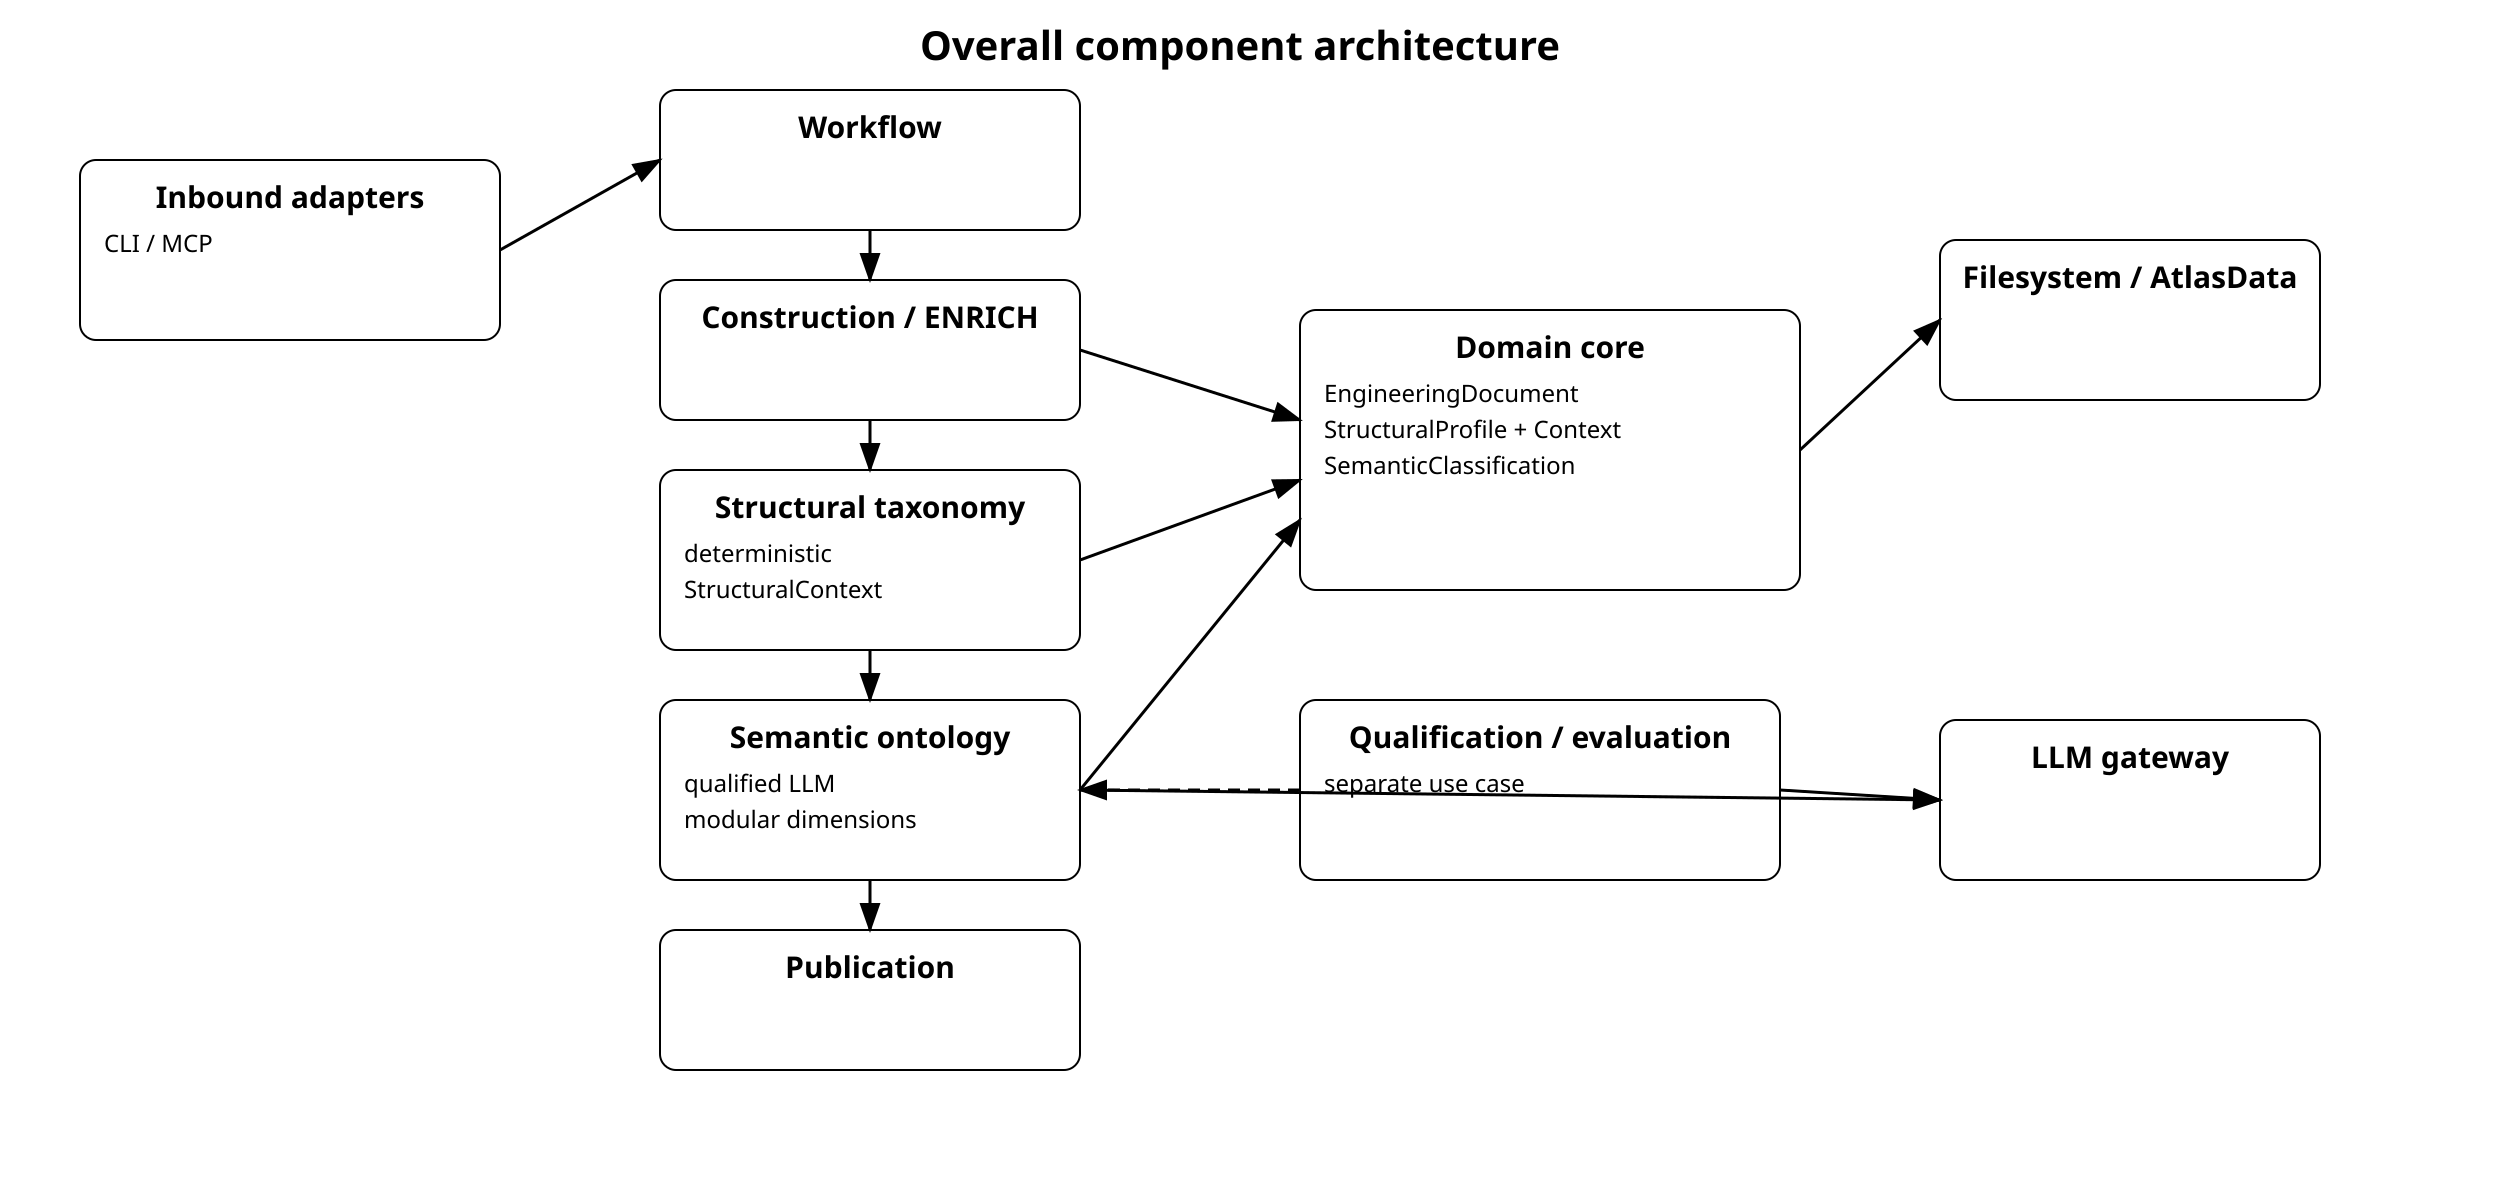
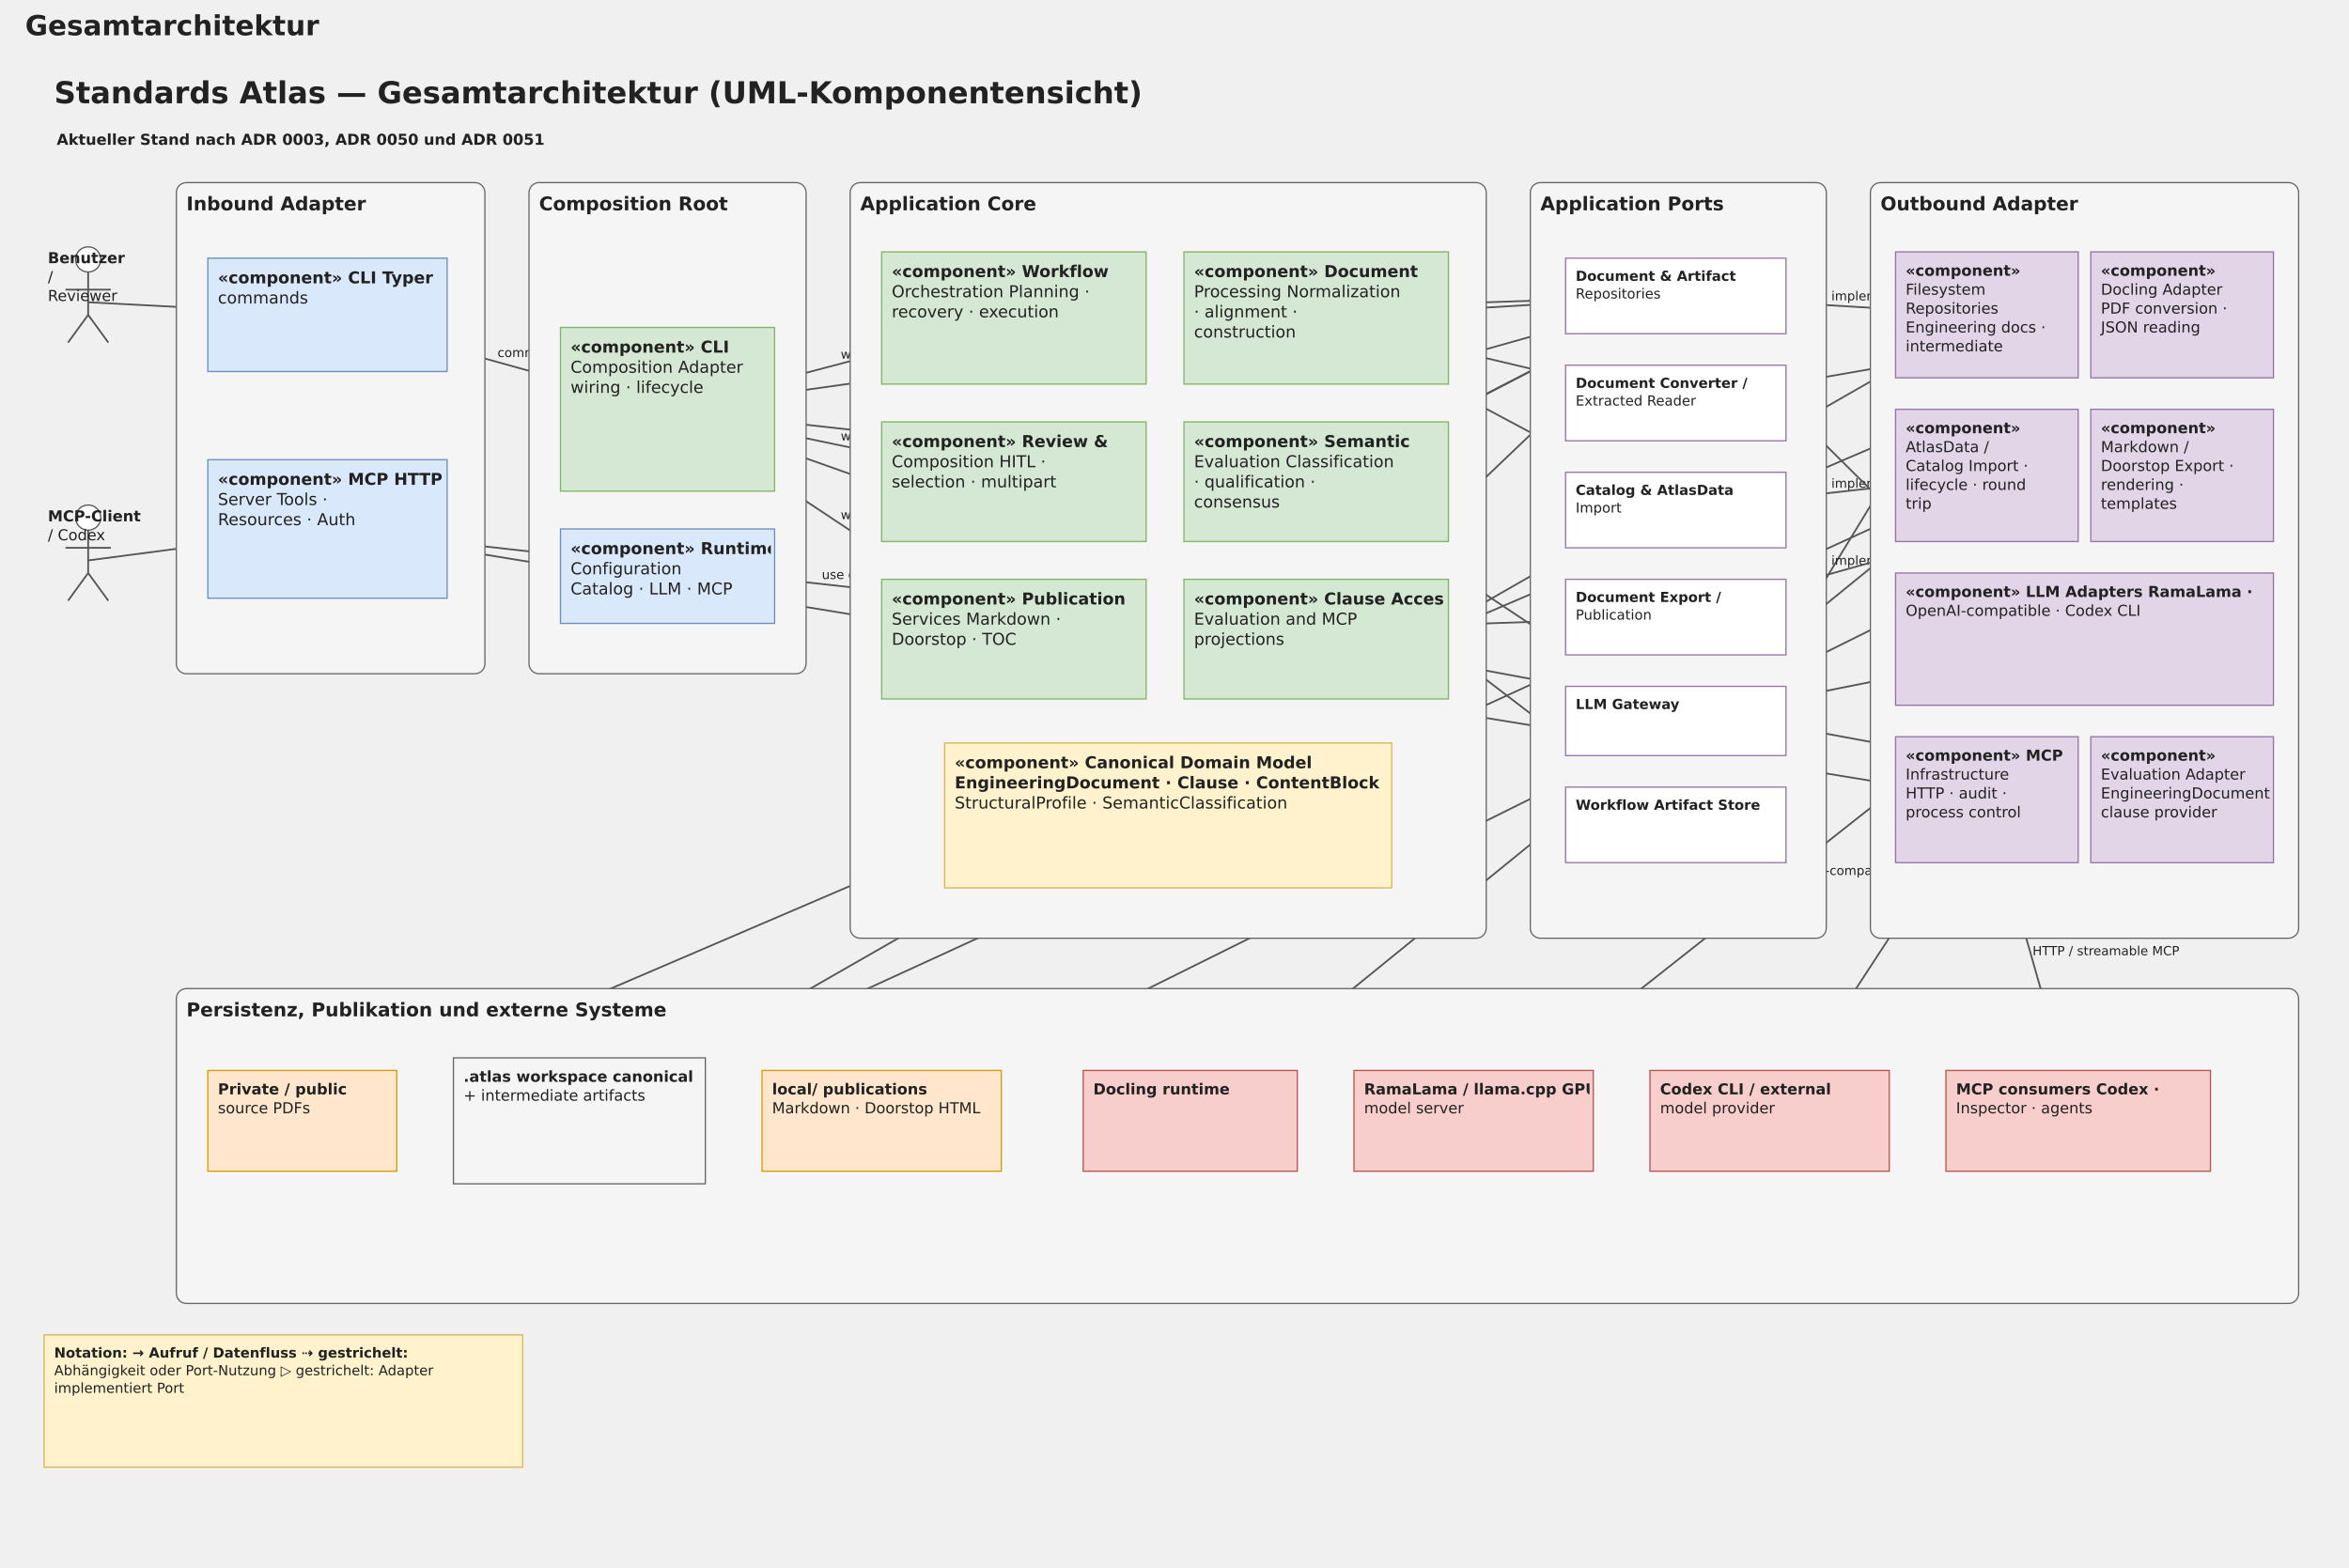
- <svg xmlns="http://www.w3.org/2000/svg" width="1250" height="600" viewBox="0 0 1250 600">
+ <svg xmlns="http://www.w3.org/2000/svg" width="1865" height="1245" viewBox="0 0 1865 1245">
  <defs>
-     <marker id="arrow" markerWidth="10" markerHeight="7" refX="9" refY="3.5" orient="auto">
-       <polygon points="0 0, 10 3.5, 0 7" fill="black" />
+     <marker id="arrow" markerWidth="8" markerHeight="8" refX="7" refY="4" orient="auto">
+       <path d="M0,0 L8,4 L0,8 z" fill="#555" />
    </marker>
  </defs>
-   <rect width="100%" height="100%" fill="white" />
-   <text x="620" y="30" font-family="sans-serif" font-size="20" font-weight="bold" text-anchor="middle">Overall component architecture</text>
-   <rect x="40" y="80" width="210" height="90" rx="8" fill="white" stroke="black" />
-   <text x="145.0" y="104" font-family="sans-serif" font-size="15" font-weight="bold" text-anchor="middle">Inbound adapters</text>
-   <text x="52" y="126" font-family="sans-serif" font-size="12" font-weight="normal" text-anchor="start">CLI / MCP</text>
-   <rect x="330" y="45" width="210" height="70" rx="8" fill="white" stroke="black" />
-   <text x="435.0" y="69" font-family="sans-serif" font-size="15" font-weight="bold" text-anchor="middle">Workflow</text>
-   <rect x="330" y="140" width="210" height="70" rx="8" fill="white" stroke="black" />
-   <text x="435.0" y="164" font-family="sans-serif" font-size="15" font-weight="bold" text-anchor="middle">Construction / ENRICH</text>
-   <rect x="330" y="235" width="210" height="90" rx="8" fill="white" stroke="black" />
-   <text x="435.0" y="259" font-family="sans-serif" font-size="15" font-weight="bold" text-anchor="middle">Structural taxonomy</text>
-   <text x="342" y="281" font-family="sans-serif" font-size="12" font-weight="normal" text-anchor="start">deterministic</text>
-   <text x="342" y="299" font-family="sans-serif" font-size="12" font-weight="normal" text-anchor="start">StructuralContext</text>
-   <rect x="330" y="350" width="210" height="90" rx="8" fill="white" stroke="black" />
-   <text x="435.0" y="374" font-family="sans-serif" font-size="15" font-weight="bold" text-anchor="middle">Semantic ontology</text>
-   <text x="342" y="396" font-family="sans-serif" font-size="12" font-weight="normal" text-anchor="start">qualified LLM</text>
-   <text x="342" y="414" font-family="sans-serif" font-size="12" font-weight="normal" text-anchor="start">modular dimensions</text>
-   <rect x="330" y="465" width="210" height="70" rx="8" fill="white" stroke="black" />
-   <text x="435.0" y="489" font-family="sans-serif" font-size="15" font-weight="bold" text-anchor="middle">Publication</text>
-   <rect x="650" y="350" width="240" height="90" rx="8" fill="white" stroke="black" />
-   <text x="770.0" y="374" font-family="sans-serif" font-size="15" font-weight="bold" text-anchor="middle">Qualification / evaluation</text>
-   <text x="662" y="396" font-family="sans-serif" font-size="12" font-weight="normal" text-anchor="start">separate use case</text>
-   <rect x="650" y="155" width="250" height="140" rx="8" fill="white" stroke="black" />
-   <text x="775.0" y="179" font-family="sans-serif" font-size="15" font-weight="bold" text-anchor="middle">Domain core</text>
-   <text x="662" y="201" font-family="sans-serif" font-size="12" font-weight="normal" text-anchor="start">EngineeringDocument</text>
-   <text x="662" y="219" font-family="sans-serif" font-size="12" font-weight="normal" text-anchor="start">StructuralProfile + Context</text>
-   <text x="662" y="237" font-family="sans-serif" font-size="12" font-weight="normal" text-anchor="start">SemanticClassification</text>
-   <rect x="970" y="120" width="190" height="80" rx="8" fill="white" stroke="black" />
-   <text x="1065.0" y="144" font-family="sans-serif" font-size="15" font-weight="bold" text-anchor="middle">Filesystem / AtlasData</text>
-   <rect x="970" y="360" width="190" height="80" rx="8" fill="white" stroke="black" />
-   <text x="1065.0" y="384" font-family="sans-serif" font-size="15" font-weight="bold" text-anchor="middle">LLM gateway</text>
-   <line x1="250" y1="125" x2="330" y2="80" stroke="black" stroke-width="1.5" marker-end="url(#arrow)" />
-   <line x1="435" y1="115" x2="435" y2="140" stroke="black" stroke-width="1.5" marker-end="url(#arrow)" />
-   <line x1="435" y1="210" x2="435" y2="235" stroke="black" stroke-width="1.5" marker-end="url(#arrow)" />
-   <line x1="435" y1="325" x2="435" y2="350" stroke="black" stroke-width="1.5" marker-end="url(#arrow)" />
-   <line x1="435" y1="440" x2="435" y2="465" stroke="black" stroke-width="1.5" marker-end="url(#arrow)" />
-   <line x1="540" y1="175" x2="650" y2="210" stroke="black" stroke-width="1.5" marker-end="url(#arrow)" />
-   <line x1="540" y1="280" x2="650" y2="240" stroke="black" stroke-width="1.5" marker-end="url(#arrow)" />
-   <line x1="540" y1="395" x2="650" y2="260" stroke="black" stroke-width="1.5" marker-end="url(#arrow)" />
-   <line x1="900" y1="225" x2="970" y2="160" stroke="black" stroke-width="1.5" marker-end="url(#arrow)" />
-   <line x1="540" y1="395" x2="970" y2="400" stroke="black" stroke-width="1.5" marker-end="url(#arrow)" />
-   <line x1="890" y1="395" x2="970" y2="400" stroke="black" stroke-width="1.5" marker-end="url(#arrow)" />
-   <line x1="650" y1="395" x2="540" y2="395" stroke="black" stroke-width="1.5" marker-end="url(#arrow)" stroke-dasharray="6 4" />
+   <style>text{font-family:DejaVu Sans,Arial,sans-serif;fill:#222}.title{font-size:22px;font-weight:bold}.label{font-size:12px}.small{font-size:10px}.edge{stroke:#555;stroke-width:1.4;fill:none}</style>
+   <g transform="translate(0,0)">
+     <text x="20" y="28" class="title">Gesamtarchitektur</text>
+     <line class="edge" x1="70.0" y1="240.0" x2="260.0" y2="250.0" marker-end="url(#arrow)" />
+     <text x="165.0" y="241.0" class="small">uses</text>
+     <line class="edge" x1="70.0" y1="445.0" x2="260.0" y2="420.0" marker-end="url(#arrow)" />
+     <text x="165.0" y="428.5" class="small">MCP</text>
+     <line class="edge" x1="260.0" y1="250.0" x2="530.0" y2="325.0" marker-end="url(#arrow)" />
+     <text x="395.0" y="283.5" class="small">commands</text>
+     <line class="edge" x1="260.0" y1="420.0" x2="1045.0" y2="507.5" marker-end="url(#arrow)" />
+     <text x="652.5" y="459.75" class="small">use cases</text>
+     <line class="edge" x1="530.0" y1="457.5" x2="530.0" y2="325.0" marker-end="url(#arrow)" />
+     <text x="530.0" y="387.25" class="small">configuration</text>
+     <line class="edge" x1="530.0" y1="325.0" x2="805.0" y2="252.5" marker-end="url(#arrow)" />
+     <text x="667.5" y="284.75" class="small">wires</text>
+     <line class="edge" x1="530.0" y1="325.0" x2="1045.0" y2="252.5" marker-end="url(#arrow)" />
+     <text x="787.5" y="284.75" class="small">wires</text>
+     <line class="edge" x1="530.0" y1="325.0" x2="805.0" y2="382.5" marker-end="url(#arrow)" />
+     <text x="667.5" y="349.75" class="small">wires</text>
+     <line class="edge" x1="530.0" y1="325.0" x2="1045.0" y2="382.5" marker-end="url(#arrow)" />
+     <text x="787.5" y="349.75" class="small">wires</text>
+     <line class="edge" x1="530.0" y1="325.0" x2="805.0" y2="507.5" marker-end="url(#arrow)" />
+     <text x="667.5" y="412.25" class="small">wires</text>
+     <line class="edge" x1="530.0" y1="325.0" x2="1045.0" y2="507.5" marker-end="url(#arrow)" />
+     <text x="787.5" y="412.25" class="small">wires</text>
+     <line class="edge" x1="805.0" y1="252.5" x2="927.5" y2="647.5" marker-end="url(#arrow)" />
+     <text x="866.25" y="446.0" class="small">uses</text>
+     <line class="edge" x1="1045.0" y1="252.5" x2="927.5" y2="647.5" marker-end="url(#arrow)" />
+     <text x="986.25" y="446.0" class="small">uses</text>
+     <line class="edge" x1="805.0" y1="382.5" x2="927.5" y2="647.5" marker-end="url(#arrow)" />
+     <text x="866.25" y="511.0" class="small">uses</text>
+     <line class="edge" x1="1045.0" y1="382.5" x2="927.5" y2="647.5" marker-end="url(#arrow)" />
+     <text x="986.25" y="511.0" class="small">uses</text>
+     <line class="edge" x1="805.0" y1="507.5" x2="927.5" y2="647.5" marker-end="url(#arrow)" />
+     <text x="866.25" y="573.5" class="small">uses</text>
+     <line class="edge" x1="1045.0" y1="507.5" x2="927.5" y2="647.5" marker-end="url(#arrow)" />
+     <text x="986.25" y="573.5" class="small">uses</text>
+     <line class="edge" x1="805.0" y1="252.5" x2="1330.5" y2="655.0" marker-end="url(#arrow)" />
+     <line class="edge" x1="805.0" y1="252.5" x2="1330.5" y2="235.0" marker-end="url(#arrow)" />
+     <line class="edge" x1="1045.0" y1="252.5" x2="1330.5" y2="235.0" marker-end="url(#arrow)" />
+     <line class="edge" x1="1045.0" y1="252.5" x2="1330.5" y2="320.0" marker-end="url(#arrow)" />
+     <line class="edge" x1="1045.0" y1="252.5" x2="1330.5" y2="405.0" marker-end="url(#arrow)" />
+     <line class="edge" x1="805.0" y1="382.5" x2="1330.5" y2="235.0" marker-end="url(#arrow)" />
+     <line class="edge" x1="1045.0" y1="382.5" x2="1330.5" y2="572.5" marker-end="url(#arrow)" />
+     <line class="edge" x1="1045.0" y1="382.5" x2="1330.5" y2="235.0" marker-end="url(#arrow)" />
+     <line class="edge" x1="805.0" y1="507.5" x2="1330.5" y2="490.0" marker-end="url(#arrow)" />
+     <line class="edge" x1="805.0" y1="507.5" x2="1330.5" y2="235.0" marker-end="url(#arrow)" />
+     <line class="edge" x1="1045.0" y1="507.5" x2="1330.5" y2="235.0" marker-end="url(#arrow)" />
+     <line class="edge" x1="1577.5" y1="250.0" x2="1330.5" y2="235.0" marker-end="url(#arrow)" />
+     <text x="1454.0" y="238.5" class="small">implements</text>
+     <line class="edge" x1="1577.5" y1="250.0" x2="1330.5" y2="655.0" marker-end="url(#arrow)" />
+     <text x="1454.0" y="448.5" class="small">implements</text>
+     <line class="edge" x1="1732.5" y1="250.0" x2="1330.5" y2="320.0" marker-end="url(#arrow)" />
+     <text x="1531.5" y="281.0" class="small">implements</text>
+     <line class="edge" x1="1577.5" y1="377.5" x2="1330.5" y2="405.0" marker-end="url(#arrow)" />
+     <text x="1454.0" y="387.25" class="small">implements</text>
+     <line class="edge" x1="1732.5" y1="377.5" x2="1330.5" y2="490.0" marker-end="url(#arrow)" />
+     <text x="1531.5" y="429.75" class="small">implements</text>
+     <line class="edge" x1="1655.0" y1="507.5" x2="1330.5" y2="572.5" marker-end="url(#arrow)" />
+     <text x="1492.75" y="536.0" class="small">implements</text>
+     <line class="edge" x1="1732.5" y1="635.0" x2="1330.5" y2="235.0" marker-end="url(#arrow)" />
+     <text x="1531.5" y="431.0" class="small">implements</text>
+     <line class="edge" x1="240.0" y1="890.0" x2="1732.5" y2="250.0" marker-end="url(#arrow)" />
+     <text x="986.25" y="566.0" class="small">input</text>
+     <line class="edge" x1="1732.5" y1="250.0" x2="945.0" y2="890.0" marker-end="url(#arrow)" />
+     <text x="1338.75" y="566.0" class="small">converts</text>
+     <line class="edge" x1="1577.5" y1="250.0" x2="460.0" y2="890.0" marker-end="url(#arrow)" />
+     <text x="1018.75" y="566.0" class="small">read / write</text>
+     <line class="edge" x1="1577.5" y1="377.5" x2="460.0" y2="890.0" marker-end="url(#arrow)" />
+     <text x="1018.75" y="629.75" class="small">read / write</text>
+     <line class="edge" x1="1732.5" y1="377.5" x2="700.0" y2="890.0" marker-end="url(#arrow)" />
+     <text x="1216.25" y="629.75" class="small">publish</text>
+     <line class="edge" x1="1655.0" y1="507.5" x2="1170.0" y2="890.0" marker-end="url(#arrow)" />
+     <text x="1412.5" y="694.75" class="small">OpenAI-compatible API</text>
+     <line class="edge" x1="1655.0" y1="507.5" x2="1405.0" y2="890.0" marker-end="url(#arrow)" />
+     <text x="1530.0" y="694.75" class="small">CLI invocation</text>
+     <line class="edge" x1="1577.5" y1="635.0" x2="1650.0" y2="890.0" marker-end="url(#arrow)" />
+     <text x="1613.75" y="758.5" class="small">HTTP / streamable MCP</text>
+     <line class="edge" x1="260.0" y1="420.0" x2="1577.5" y2="635.0" marker-end="url(#arrow)" />
+     <text x="918.75" y="523.5" class="small">transport</text>
+     <line class="edge" x1="1045.0" y1="507.5" x2="1732.5" y2="635.0" marker-end="url(#arrow)" />
+     <text x="1388.75" y="567.25" class="small">projection</text>
+     <rect x="35.0" y="60.0" width="1300.0" height="36.0" rx="0" fill="none" stroke="none" />
+     <clipPath id="clip_title_0">
+       <rect x="38.0" y="63.0" width="1294.0" height="30.0" />
+     </clipPath>
+     <text x="43.0" y="82.0" font-size="24" font-weight="bold" clip-path="url(#clip_title_0)">Standards Atlas — Gesamtarchitektur (UML-Komponentensicht)</text>
+     <rect x="37.0" y="96.0" width="700.0" height="24.0" rx="0" fill="none" stroke="none" />
+     <clipPath id="clip_subtitle_0">
+       <rect x="40.0" y="99.0" width="694.0" height="18.0" />
+     </clipPath>
+     <text x="45.0" y="115.0" font-size="12" font-weight="bold" clip-path="url(#clip_subtitle_0)">Aktueller Stand nach ADR 0003, ADR 0050 und ADR 0051</text>
+     <circle cx="70.0" cy="206.0" r="10" fill="white" stroke="#555" />
+     <line class="edge" x1="70.0" y1="216.0" x2="70.0" y2="250.0" />
+     <line class="edge" x1="52.0" y1="230.0" x2="88.0" y2="230.0" />
+     <line class="edge" x1="70.0" y1="250.0" x2="54.0" y2="272.0" />
+     <line class="edge" x1="70.0" y1="250.0" x2="86.0" y2="272.0" />
+     <text x="38.0" y="209.0" font-size="12" font-weight="bold">Benutzer</text>
+     <text x="38.0" y="224.0" font-size="12">/</text>
+     <text x="38.0" y="239.0" font-size="12">Reviewer</text>
+     <circle cx="70.0" cy="411.0" r="10" fill="white" stroke="#555" />
+     <line class="edge" x1="70.0" y1="421.0" x2="70.0" y2="455.0" />
+     <line class="edge" x1="52.0" y1="435.0" x2="88.0" y2="435.0" />
+     <line class="edge" x1="70.0" y1="455.0" x2="54.0" y2="477.0" />
+     <line class="edge" x1="70.0" y1="455.0" x2="86.0" y2="477.0" />
+     <text x="38.0" y="414.0" font-size="12" font-weight="bold">MCP-Client</text>
+     <text x="38.0" y="429.0" font-size="12">/ Codex</text>
+     <rect x="140.0" y="145.0" width="245.0" height="390.0" rx="8" fill="#f5f5f5" stroke="#666666" />
+     <clipPath id="clip_inbound_box_0">
+       <rect x="143.0" y="148.0" width="239.0" height="384.0" />
+     </clipPath>
+     <text x="148.0" y="167.0" font-size="15" font-weight="bold" clip-path="url(#clip_inbound_box_0)">Inbound Adapter</text>
+     <rect x="165.0" y="205.0" width="190.0" height="90.0" rx="0" fill="#dae8fc" stroke="#6c8ebf" />
+     <clipPath id="clip_cli_0">
+       <rect x="168.0" y="208.0" width="184.0" height="84.0" />
+     </clipPath>
+     <text x="173.0" y="225.0" font-size="13" font-weight="bold" clip-path="url(#clip_cli_0)">«component» CLI Typer</text>
+     <text x="173.0" y="241.0" font-size="13" clip-path="url(#clip_cli_0)">commands</text>
+     <rect x="165.0" y="365.0" width="190.0" height="110.0" rx="0" fill="#dae8fc" stroke="#6c8ebf" />
+     <clipPath id="clip_mcp_0">
+       <rect x="168.0" y="368.0" width="184.0" height="104.0" />
+     </clipPath>
+     <text x="173.0" y="385.0" font-size="13" font-weight="bold" clip-path="url(#clip_mcp_0)">«component» MCP HTTP</text>
+     <text x="173.0" y="401.0" font-size="13" clip-path="url(#clip_mcp_0)">Server Tools ·</text>
+     <text x="173.0" y="417.0" font-size="13" clip-path="url(#clip_mcp_0)">Resources · Auth</text>
+     <rect x="420.0" y="145.0" width="220.0" height="390.0" rx="8" fill="#f5f5f5" stroke="#666666" />
+     <clipPath id="clip_composition_box_0">
+       <rect x="423.0" y="148.0" width="214.0" height="384.0" />
+     </clipPath>
+     <text x="428.0" y="167.0" font-size="15" font-weight="bold" clip-path="url(#clip_composition_box_0)">Composition Root</text>
+     <rect x="445.0" y="260.0" width="170.0" height="130.0" rx="0" fill="#d5e8d4" stroke="#82b366" />
+     <clipPath id="clip_composition_0">
+       <rect x="448.0" y="263.0" width="164.0" height="124.0" />
+     </clipPath>
+     <text x="453.0" y="280.0" font-size="13" font-weight="bold" clip-path="url(#clip_composition_0)">«component» CLI</text>
+     <text x="453.0" y="296.0" font-size="13" clip-path="url(#clip_composition_0)">Composition Adapter</text>
+     <text x="453.0" y="312.0" font-size="13" clip-path="url(#clip_composition_0)">wiring · lifecycle</text>
+     <rect x="445.0" y="420.0" width="170.0" height="75.0" rx="0" fill="#dae8fc" stroke="#6c8ebf" />
+     <clipPath id="clip_config_0">
+       <rect x="448.0" y="423.0" width="164.0" height="69.0" />
+     </clipPath>
+     <text x="453.0" y="440.0" font-size="13" font-weight="bold" clip-path="url(#clip_config_0)">«component» Runtime</text>
+     <text x="453.0" y="456.0" font-size="13" clip-path="url(#clip_config_0)">Configuration</text>
+     <text x="453.0" y="472.0" font-size="13" clip-path="url(#clip_config_0)">Catalog · LLM · MCP</text>
+     <rect x="675.0" y="145.0" width="505.0" height="600.0" rx="8" fill="#f5f5f5" stroke="#666666" />
+     <clipPath id="clip_core_box_0">
+       <rect x="678.0" y="148.0" width="499.0" height="594.0" />
+     </clipPath>
+     <text x="683.0" y="167.0" font-size="15" font-weight="bold" clip-path="url(#clip_core_box_0)">Application Core</text>
+     <rect x="700.0" y="200.0" width="210.0" height="105.0" rx="0" fill="#d5e8d4" stroke="#82b366" />
+     <clipPath id="clip_workflow_0">
+       <rect x="703.0" y="203.0" width="204.0" height="99.0" />
+     </clipPath>
+     <text x="708.0" y="220.0" font-size="13" font-weight="bold" clip-path="url(#clip_workflow_0)">«component» Workflow</text>
+     <text x="708.0" y="236.0" font-size="13" clip-path="url(#clip_workflow_0)">Orchestration Planning ·</text>
+     <text x="708.0" y="252.0" font-size="13" clip-path="url(#clip_workflow_0)">recovery · execution</text>
+     <rect x="940.0" y="200.0" width="210.0" height="105.0" rx="0" fill="#d5e8d4" stroke="#82b366" />
+     <clipPath id="clip_processing_0">
+       <rect x="943.0" y="203.0" width="204.0" height="99.0" />
+     </clipPath>
+     <text x="948.0" y="220.0" font-size="13" font-weight="bold" clip-path="url(#clip_processing_0)">«component» Document</text>
+     <text x="948.0" y="236.0" font-size="13" clip-path="url(#clip_processing_0)">Processing Normalization</text>
+     <text x="948.0" y="252.0" font-size="13" clip-path="url(#clip_processing_0)">· alignment ·</text>
+     <text x="948.0" y="268.0" font-size="13" clip-path="url(#clip_processing_0)">construction</text>
+     <rect x="700.0" y="335.0" width="210.0" height="95.0" rx="0" fill="#d5e8d4" stroke="#82b366" />
+     <clipPath id="clip_review_0">
+       <rect x="703.0" y="338.0" width="204.0" height="89.0" />
+     </clipPath>
+     <text x="708.0" y="355.0" font-size="13" font-weight="bold" clip-path="url(#clip_review_0)">«component» Review &amp;</text>
+     <text x="708.0" y="371.0" font-size="13" clip-path="url(#clip_review_0)">Composition HITL ·</text>
+     <text x="708.0" y="387.0" font-size="13" clip-path="url(#clip_review_0)">selection · multipart</text>
+     <rect x="940.0" y="335.0" width="210.0" height="95.0" rx="0" fill="#d5e8d4" stroke="#82b366" />
+     <clipPath id="clip_evaluation_0">
+       <rect x="943.0" y="338.0" width="204.0" height="89.0" />
+     </clipPath>
+     <text x="948.0" y="355.0" font-size="13" font-weight="bold" clip-path="url(#clip_evaluation_0)">«component» Semantic</text>
+     <text x="948.0" y="371.0" font-size="13" clip-path="url(#clip_evaluation_0)">Evaluation Classification</text>
+     <text x="948.0" y="387.0" font-size="13" clip-path="url(#clip_evaluation_0)">· qualification ·</text>
+     <text x="948.0" y="403.0" font-size="13" clip-path="url(#clip_evaluation_0)">consensus</text>
+     <rect x="700.0" y="460.0" width="210.0" height="95.0" rx="0" fill="#d5e8d4" stroke="#82b366" />
+     <clipPath id="clip_publication_0">
+       <rect x="703.0" y="463.0" width="204.0" height="89.0" />
+     </clipPath>
+     <text x="708.0" y="480.0" font-size="13" font-weight="bold" clip-path="url(#clip_publication_0)">«component» Publication</text>
+     <text x="708.0" y="496.0" font-size="13" clip-path="url(#clip_publication_0)">Services Markdown ·</text>
+     <text x="708.0" y="512.0" font-size="13" clip-path="url(#clip_publication_0)">Doorstop · TOC</text>
+     <rect x="940.0" y="460.0" width="210.0" height="95.0" rx="0" fill="#d5e8d4" stroke="#82b366" />
+     <clipPath id="clip_clause_access_0">
+       <rect x="943.0" y="463.0" width="204.0" height="89.0" />
+     </clipPath>
+     <text x="948.0" y="480.0" font-size="13" font-weight="bold" clip-path="url(#clip_clause_access_0)">«component» Clause Access</text>
+     <text x="948.0" y="496.0" font-size="13" clip-path="url(#clip_clause_access_0)">Evaluation and MCP</text>
+     <text x="948.0" y="512.0" font-size="13" clip-path="url(#clip_clause_access_0)">projections</text>
+     <rect x="750.0" y="590.0" width="355.0" height="115.0" rx="0" fill="#fff2cc" stroke="#d6b656" />
+     <clipPath id="clip_domain_core_0">
+       <rect x="753.0" y="593.0" width="349.0" height="109.0" />
+     </clipPath>
+     <text x="758.0" y="610.0" font-size="13" font-weight="bold" clip-path="url(#clip_domain_core_0)">«component» Canonical Domain Model</text>
+     <text x="758.0" y="626.0" font-size="13" font-weight="bold" clip-path="url(#clip_domain_core_0)">EngineeringDocument · Clause · ContentBlock</text>
+     <text x="758.0" y="642.0" font-size="13" clip-path="url(#clip_domain_core_0)">StructuralProfile · SemanticClassification</text>
+     <rect x="1215.0" y="145.0" width="235.0" height="600.0" rx="8" fill="#f5f5f5" stroke="#666666" />
+     <clipPath id="clip_ports_box_0">
+       <rect x="1218.0" y="148.0" width="229.0" height="594.0" />
+     </clipPath>
+     <text x="1223.0" y="167.0" font-size="15" font-weight="bold" clip-path="url(#clip_ports_box_0)">Application Ports</text>
+     <rect x="1243.0" y="205.0" width="175.0" height="60.0" rx="0" fill="#ffffff" stroke="#9673a6" />
+     <clipPath id="clip_p_docs_0">
+       <rect x="1246.0" y="208.0" width="169.0" height="54.0" />
+     </clipPath>
+     <text x="1251.0" y="223.0" font-size="11" font-weight="bold" clip-path="url(#clip_p_docs_0)">Document &amp; Artifact</text>
+     <text x="1251.0" y="237.0" font-size="11" clip-path="url(#clip_p_docs_0)">Repositories</text>
+     <rect x="1243.0" y="290.0" width="175.0" height="60.0" rx="0" fill="#ffffff" stroke="#9673a6" />
+     <clipPath id="clip_p_convert_0">
+       <rect x="1246.0" y="293.0" width="169.0" height="54.0" />
+     </clipPath>
+     <text x="1251.0" y="308.0" font-size="11" font-weight="bold" clip-path="url(#clip_p_convert_0)">Document Converter /</text>
+     <text x="1251.0" y="322.0" font-size="11" clip-path="url(#clip_p_convert_0)">Extracted Reader</text>
+     <rect x="1243.0" y="375.0" width="175.0" height="60.0" rx="0" fill="#ffffff" stroke="#9673a6" />
+     <clipPath id="clip_p_import_0">
+       <rect x="1246.0" y="378.0" width="169.0" height="54.0" />
+     </clipPath>
+     <text x="1251.0" y="393.0" font-size="11" font-weight="bold" clip-path="url(#clip_p_import_0)">Catalog &amp; AtlasData</text>
+     <text x="1251.0" y="407.0" font-size="11" clip-path="url(#clip_p_import_0)">Import</text>
+     <rect x="1243.0" y="460.0" width="175.0" height="60.0" rx="0" fill="#ffffff" stroke="#9673a6" />
+     <clipPath id="clip_p_export_0">
+       <rect x="1246.0" y="463.0" width="169.0" height="54.0" />
+     </clipPath>
+     <text x="1251.0" y="478.0" font-size="11" font-weight="bold" clip-path="url(#clip_p_export_0)">Document Export /</text>
+     <text x="1251.0" y="492.0" font-size="11" clip-path="url(#clip_p_export_0)">Publication</text>
+     <rect x="1243.0" y="545.0" width="175.0" height="55.0" rx="0" fill="#ffffff" stroke="#9673a6" />
+     <clipPath id="clip_p_llm_0">
+       <rect x="1246.0" y="548.0" width="169.0" height="49.0" />
+     </clipPath>
+     <text x="1251.0" y="563.0" font-size="11" font-weight="bold" clip-path="url(#clip_p_llm_0)">LLM Gateway</text>
+     <rect x="1243.0" y="625.0" width="175.0" height="60.0" rx="0" fill="#ffffff" stroke="#9673a6" />
+     <clipPath id="clip_p_workflow_0">
+       <rect x="1246.0" y="628.0" width="169.0" height="54.0" />
+     </clipPath>
+     <text x="1251.0" y="643.0" font-size="11" font-weight="bold" clip-path="url(#clip_p_workflow_0)">Workflow Artifact Store</text>
+     <rect x="1485.0" y="145.0" width="340.0" height="600.0" rx="8" fill="#f5f5f5" stroke="#666666" />
+     <clipPath id="clip_adapters_box_0">
+       <rect x="1488.0" y="148.0" width="334.0" height="594.0" />
+     </clipPath>
+     <text x="1493.0" y="167.0" font-size="15" font-weight="bold" clip-path="url(#clip_adapters_box_0)">Outbound Adapter</text>
+     <rect x="1505.0" y="200.0" width="145.0" height="100.0" rx="0" fill="#e1d5e7" stroke="#9673a6" />
+     <clipPath id="clip_a_fs_0">
+       <rect x="1508.0" y="203.0" width="139.0" height="94.0" />
+     </clipPath>
+     <text x="1513.0" y="219.0" font-size="12" font-weight="bold" clip-path="url(#clip_a_fs_0)">«component»</text>
+     <text x="1513.0" y="234.0" font-size="12" clip-path="url(#clip_a_fs_0)">Filesystem</text>
+     <text x="1513.0" y="249.0" font-size="12" clip-path="url(#clip_a_fs_0)">Repositories</text>
+     <text x="1513.0" y="264.0" font-size="12" clip-path="url(#clip_a_fs_0)">Engineering docs ·</text>
+     <text x="1513.0" y="279.0" font-size="12" clip-path="url(#clip_a_fs_0)">intermediate</text>
+     <rect x="1660.0" y="200.0" width="145.0" height="100.0" rx="0" fill="#e1d5e7" stroke="#9673a6" />
+     <clipPath id="clip_a_docling_0">
+       <rect x="1663.0" y="203.0" width="139.0" height="94.0" />
+     </clipPath>
+     <text x="1668.0" y="219.0" font-size="12" font-weight="bold" clip-path="url(#clip_a_docling_0)">«component»</text>
+     <text x="1668.0" y="234.0" font-size="12" clip-path="url(#clip_a_docling_0)">Docling Adapter</text>
+     <text x="1668.0" y="249.0" font-size="12" clip-path="url(#clip_a_docling_0)">PDF conversion ·</text>
+     <text x="1668.0" y="264.0" font-size="12" clip-path="url(#clip_a_docling_0)">JSON reading</text>
+     <rect x="1505.0" y="325.0" width="145.0" height="105.0" rx="0" fill="#e1d5e7" stroke="#9673a6" />
+     <clipPath id="clip_a_atlas_0">
+       <rect x="1508.0" y="328.0" width="139.0" height="99.0" />
+     </clipPath>
+     <text x="1513.0" y="344.0" font-size="12" font-weight="bold" clip-path="url(#clip_a_atlas_0)">«component»</text>
+     <text x="1513.0" y="359.0" font-size="12" clip-path="url(#clip_a_atlas_0)">AtlasData /</text>
+     <text x="1513.0" y="374.0" font-size="12" clip-path="url(#clip_a_atlas_0)">Catalog Import ·</text>
+     <text x="1513.0" y="389.0" font-size="12" clip-path="url(#clip_a_atlas_0)">lifecycle · round</text>
+     <text x="1513.0" y="404.0" font-size="12" clip-path="url(#clip_a_atlas_0)">trip</text>
+     <rect x="1660.0" y="325.0" width="145.0" height="105.0" rx="0" fill="#e1d5e7" stroke="#9673a6" />
+     <clipPath id="clip_a_publish_0">
+       <rect x="1663.0" y="328.0" width="139.0" height="99.0" />
+     </clipPath>
+     <text x="1668.0" y="344.0" font-size="12" font-weight="bold" clip-path="url(#clip_a_publish_0)">«component»</text>
+     <text x="1668.0" y="359.0" font-size="12" clip-path="url(#clip_a_publish_0)">Markdown /</text>
+     <text x="1668.0" y="374.0" font-size="12" clip-path="url(#clip_a_publish_0)">Doorstop Export ·</text>
+     <text x="1668.0" y="389.0" font-size="12" clip-path="url(#clip_a_publish_0)">rendering ·</text>
+     <text x="1668.0" y="404.0" font-size="12" clip-path="url(#clip_a_publish_0)">templates</text>
+     <rect x="1505.0" y="455.0" width="300.0" height="105.0" rx="0" fill="#e1d5e7" stroke="#9673a6" />
+     <clipPath id="clip_a_llm_0">
+       <rect x="1508.0" y="458.0" width="294.0" height="99.0" />
+     </clipPath>
+     <text x="1513.0" y="474.0" font-size="12" font-weight="bold" clip-path="url(#clip_a_llm_0)">«component» LLM Adapters RamaLama ·</text>
+     <text x="1513.0" y="489.0" font-size="12" clip-path="url(#clip_a_llm_0)">OpenAI-compatible · Codex CLI</text>
+     <rect x="1505.0" y="585.0" width="145.0" height="100.0" rx="0" fill="#e1d5e7" stroke="#9673a6" />
+     <clipPath id="clip_a_mcp_0">
+       <rect x="1508.0" y="588.0" width="139.0" height="94.0" />
+     </clipPath>
+     <text x="1513.0" y="604.0" font-size="12" font-weight="bold" clip-path="url(#clip_a_mcp_0)">«component» MCP</text>
+     <text x="1513.0" y="619.0" font-size="12" clip-path="url(#clip_a_mcp_0)">Infrastructure</text>
+     <text x="1513.0" y="634.0" font-size="12" clip-path="url(#clip_a_mcp_0)">HTTP · audit ·</text>
+     <text x="1513.0" y="649.0" font-size="12" clip-path="url(#clip_a_mcp_0)">process control</text>
+     <rect x="1660.0" y="585.0" width="145.0" height="100.0" rx="0" fill="#e1d5e7" stroke="#9673a6" />
+     <clipPath id="clip_a_eval_0">
+       <rect x="1663.0" y="588.0" width="139.0" height="94.0" />
+     </clipPath>
+     <text x="1668.0" y="604.0" font-size="12" font-weight="bold" clip-path="url(#clip_a_eval_0)">«component»</text>
+     <text x="1668.0" y="619.0" font-size="12" clip-path="url(#clip_a_eval_0)">Evaluation Adapter</text>
+     <text x="1668.0" y="634.0" font-size="12" clip-path="url(#clip_a_eval_0)">EngineeringDocument</text>
+     <text x="1668.0" y="649.0" font-size="12" clip-path="url(#clip_a_eval_0)">clause provider</text>
+     <rect x="140.0" y="785.0" width="1685.0" height="250.0" rx="8" fill="#f5f5f5" stroke="#666666" />
+     <clipPath id="clip_infra_box_0">
+       <rect x="143.0" y="788.0" width="1679.0" height="244.0" />
+     </clipPath>
+     <text x="148.0" y="807.0" font-size="15" font-weight="bold" clip-path="url(#clip_infra_box_0)">Persistenz, Publikation und externe Systeme</text>
+     <rect x="165.0" y="850.0" width="150.0" height="80.0" rx="0" fill="#ffe6cc" stroke="#d79b00" />
+     <clipPath id="clip_source_pdf_0">
+       <rect x="168.0" y="853.0" width="144.0" height="74.0" />
+     </clipPath>
+     <text x="173.0" y="869.0" font-size="12" font-weight="bold" clip-path="url(#clip_source_pdf_0)">Private / public</text>
+     <text x="173.0" y="884.0" font-size="12" clip-path="url(#clip_source_pdf_0)">source PDFs</text>
+     <rect x="360.0" y="840.0" width="200.0" height="100.0" rx="0" fill="#f5f5f5" stroke="#666666" />
+     <clipPath id="clip_workspace_0">
+       <rect x="363.0" y="843.0" width="194.0" height="94.0" />
+     </clipPath>
+     <text x="368.0" y="859.0" font-size="12" font-weight="bold" clip-path="url(#clip_workspace_0)">.atlas workspace canonical</text>
+     <text x="368.0" y="874.0" font-size="12" clip-path="url(#clip_workspace_0)">+ intermediate artifacts</text>
+     <rect x="605.0" y="850.0" width="190.0" height="80.0" rx="0" fill="#ffe6cc" stroke="#d79b00" />
+     <clipPath id="clip_local_0">
+       <rect x="608.0" y="853.0" width="184.0" height="74.0" />
+     </clipPath>
+     <text x="613.0" y="869.0" font-size="12" font-weight="bold" clip-path="url(#clip_local_0)">local/ publications</text>
+     <text x="613.0" y="884.0" font-size="12" clip-path="url(#clip_local_0)">Markdown · Doorstop HTML</text>
+     <rect x="860.0" y="850.0" width="170.0" height="80.0" rx="0" fill="#f8cecc" stroke="#b85450" />
+     <clipPath id="clip_docling_ext_0">
+       <rect x="863.0" y="853.0" width="164.0" height="74.0" />
+     </clipPath>
+     <text x="868.0" y="869.0" font-size="12" font-weight="bold" clip-path="url(#clip_docling_ext_0)">Docling runtime</text>
+     <rect x="1075.0" y="850.0" width="190.0" height="80.0" rx="0" fill="#f8cecc" stroke="#b85450" />
+     <clipPath id="clip_ramalama_0">
+       <rect x="1078.0" y="853.0" width="184.0" height="74.0" />
+     </clipPath>
+     <text x="1083.0" y="869.0" font-size="12" font-weight="bold" clip-path="url(#clip_ramalama_0)">RamaLama / llama.cpp GPU</text>
+     <text x="1083.0" y="884.0" font-size="12" clip-path="url(#clip_ramalama_0)">model server</text>
+     <rect x="1310.0" y="850.0" width="190.0" height="80.0" rx="0" fill="#f8cecc" stroke="#b85450" />
+     <clipPath id="clip_codex_ext_0">
+       <rect x="1313.0" y="853.0" width="184.0" height="74.0" />
+     </clipPath>
+     <text x="1318.0" y="869.0" font-size="12" font-weight="bold" clip-path="url(#clip_codex_ext_0)">Codex CLI / external</text>
+     <text x="1318.0" y="884.0" font-size="12" clip-path="url(#clip_codex_ext_0)">model provider</text>
+     <rect x="1545.0" y="850.0" width="210.0" height="80.0" rx="0" fill="#f8cecc" stroke="#b85450" />
+     <clipPath id="clip_mcp_consumers_0">
+       <rect x="1548.0" y="853.0" width="204.0" height="74.0" />
+     </clipPath>
+     <text x="1553.0" y="869.0" font-size="12" font-weight="bold" clip-path="url(#clip_mcp_consumers_0)">MCP consumers Codex ·</text>
+     <text x="1553.0" y="884.0" font-size="12" clip-path="url(#clip_mcp_consumers_0)">Inspector · agents</text>
+     <rect x="35.0" y="1060.0" width="380.0" height="105.0" rx="0" fill="#fff2cc" stroke="#d6b656" />
+     <clipPath id="clip_legend_0">
+       <rect x="38.0" y="1063.0" width="374.0" height="99.0" />
+     </clipPath>
+     <text x="43.0" y="1078.0" font-size="11" font-weight="bold" clip-path="url(#clip_legend_0)">Notation: → Aufruf / Datenfluss ⇢ gestrichelt:</text>
+     <text x="43.0" y="1092.0" font-size="11" clip-path="url(#clip_legend_0)">Abhängigkeit oder Port-Nutzung ▷ gestrichelt: Adapter</text>
+     <text x="43.0" y="1106.0" font-size="11" clip-path="url(#clip_legend_0)">implementiert Port</text>
+   </g>
</svg>
